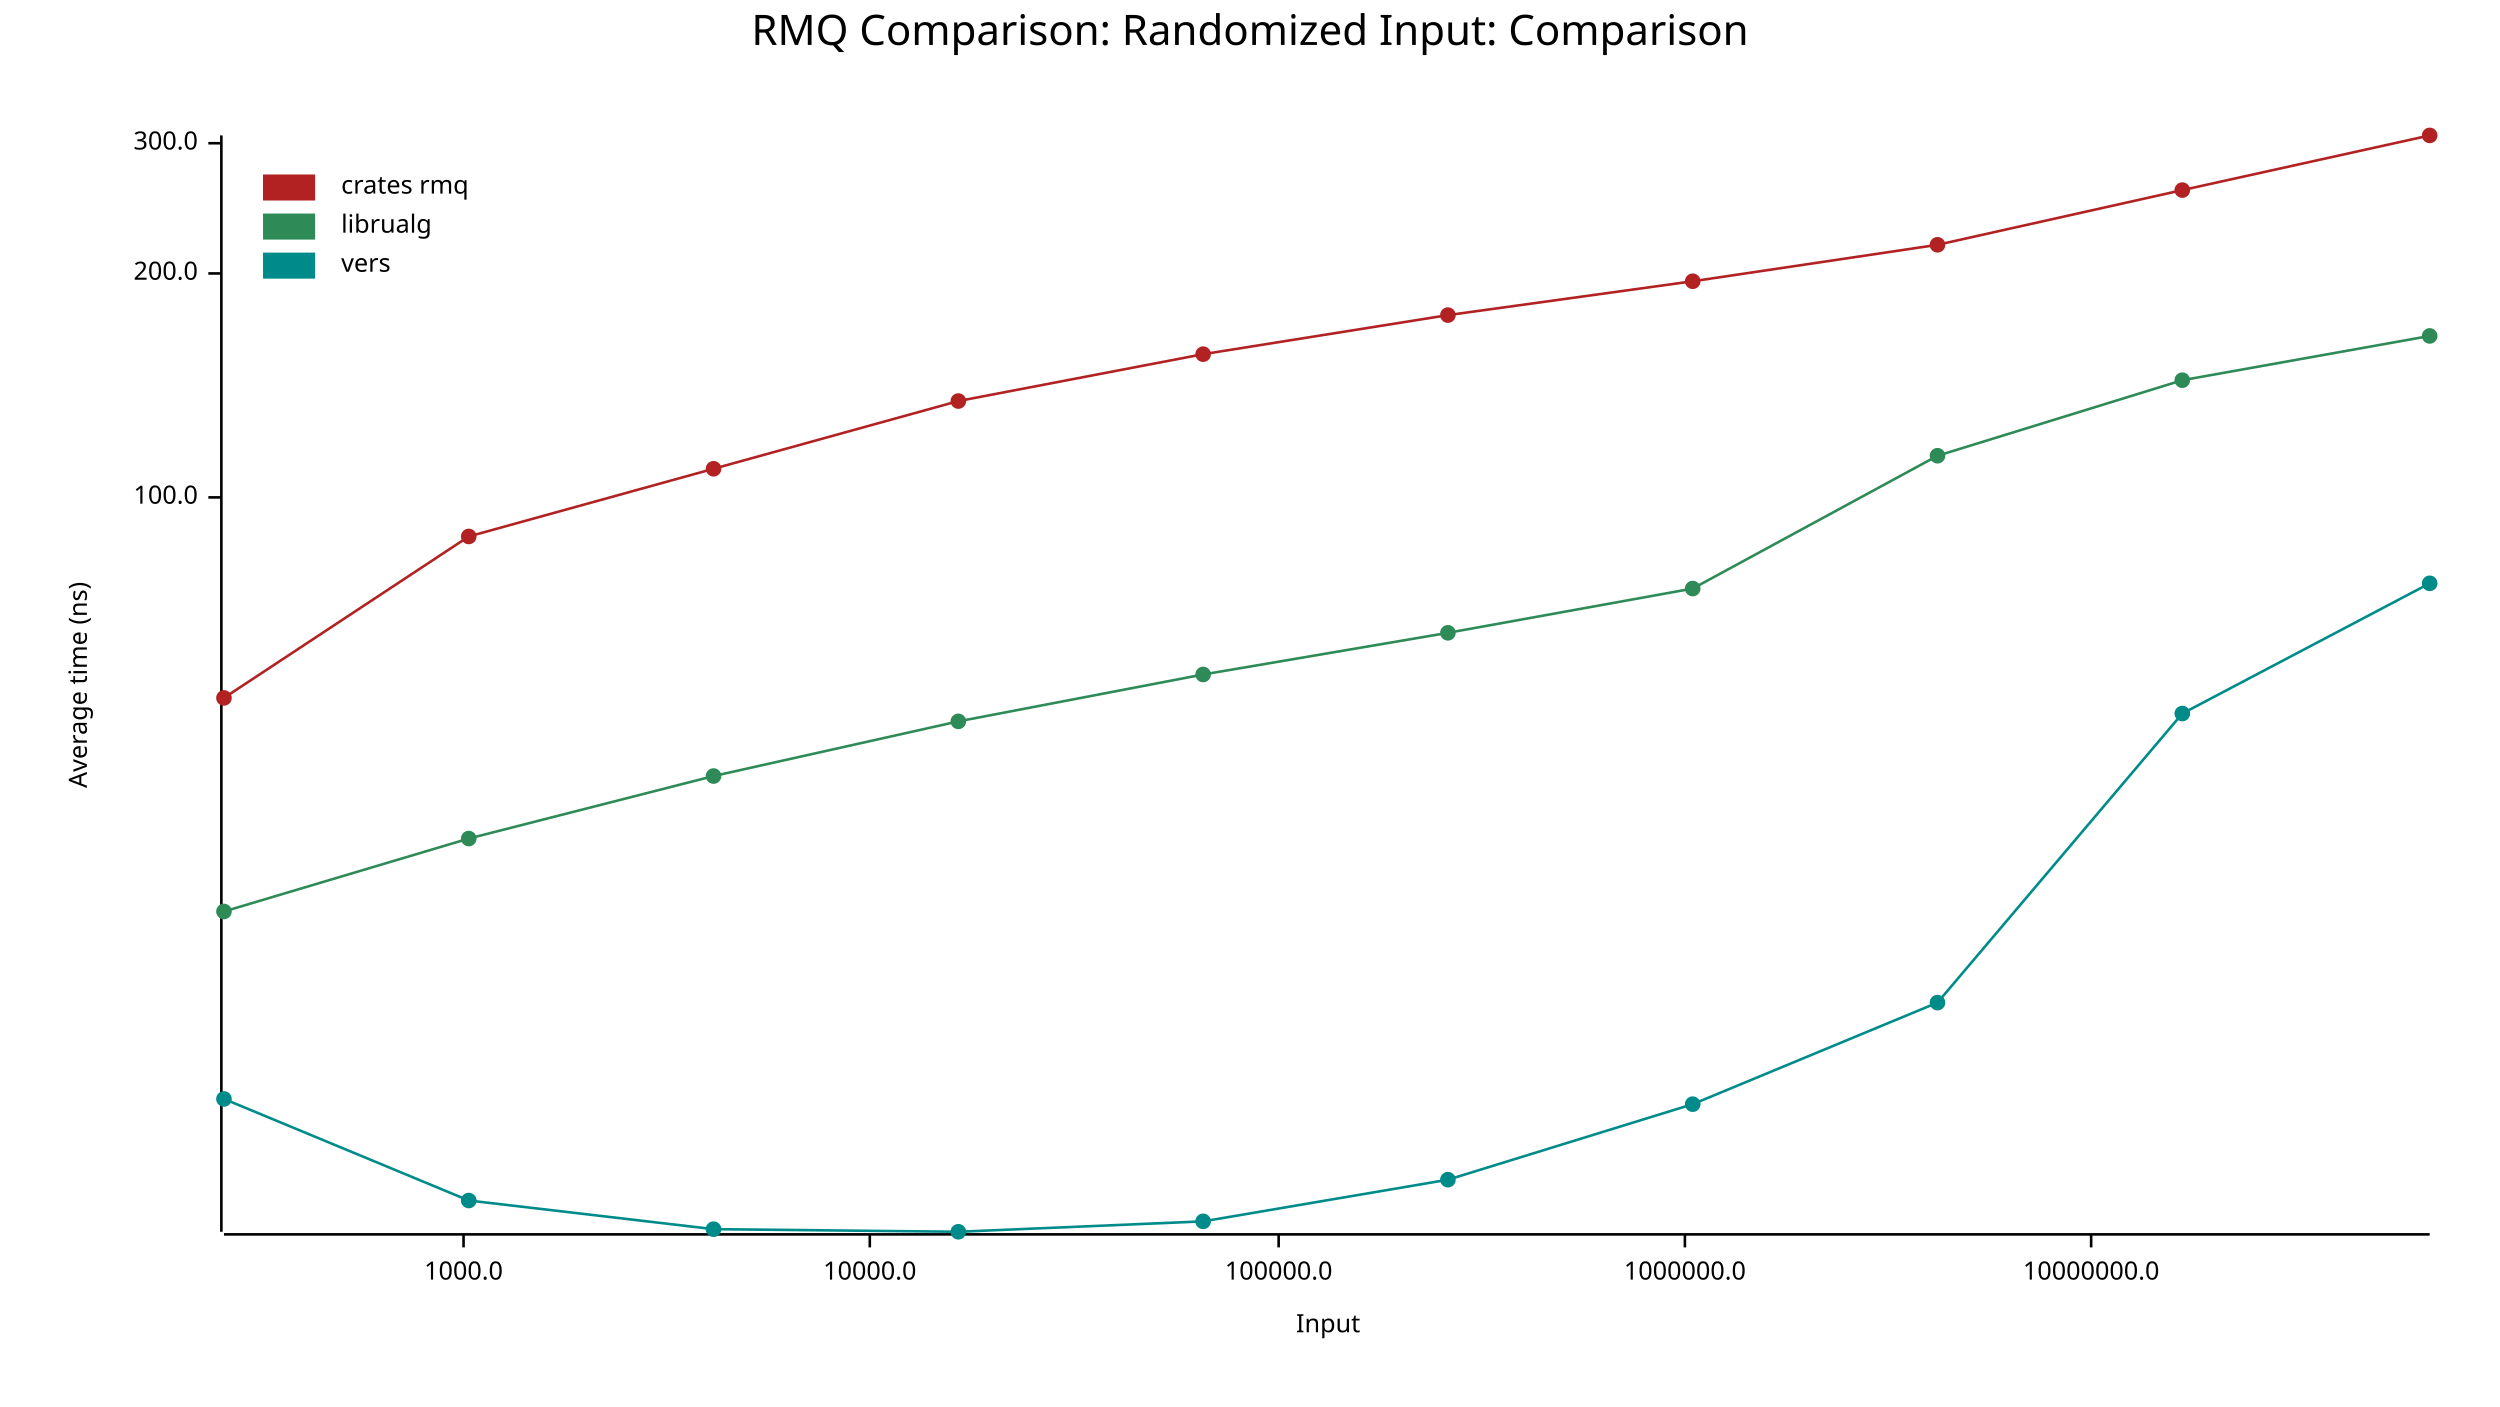
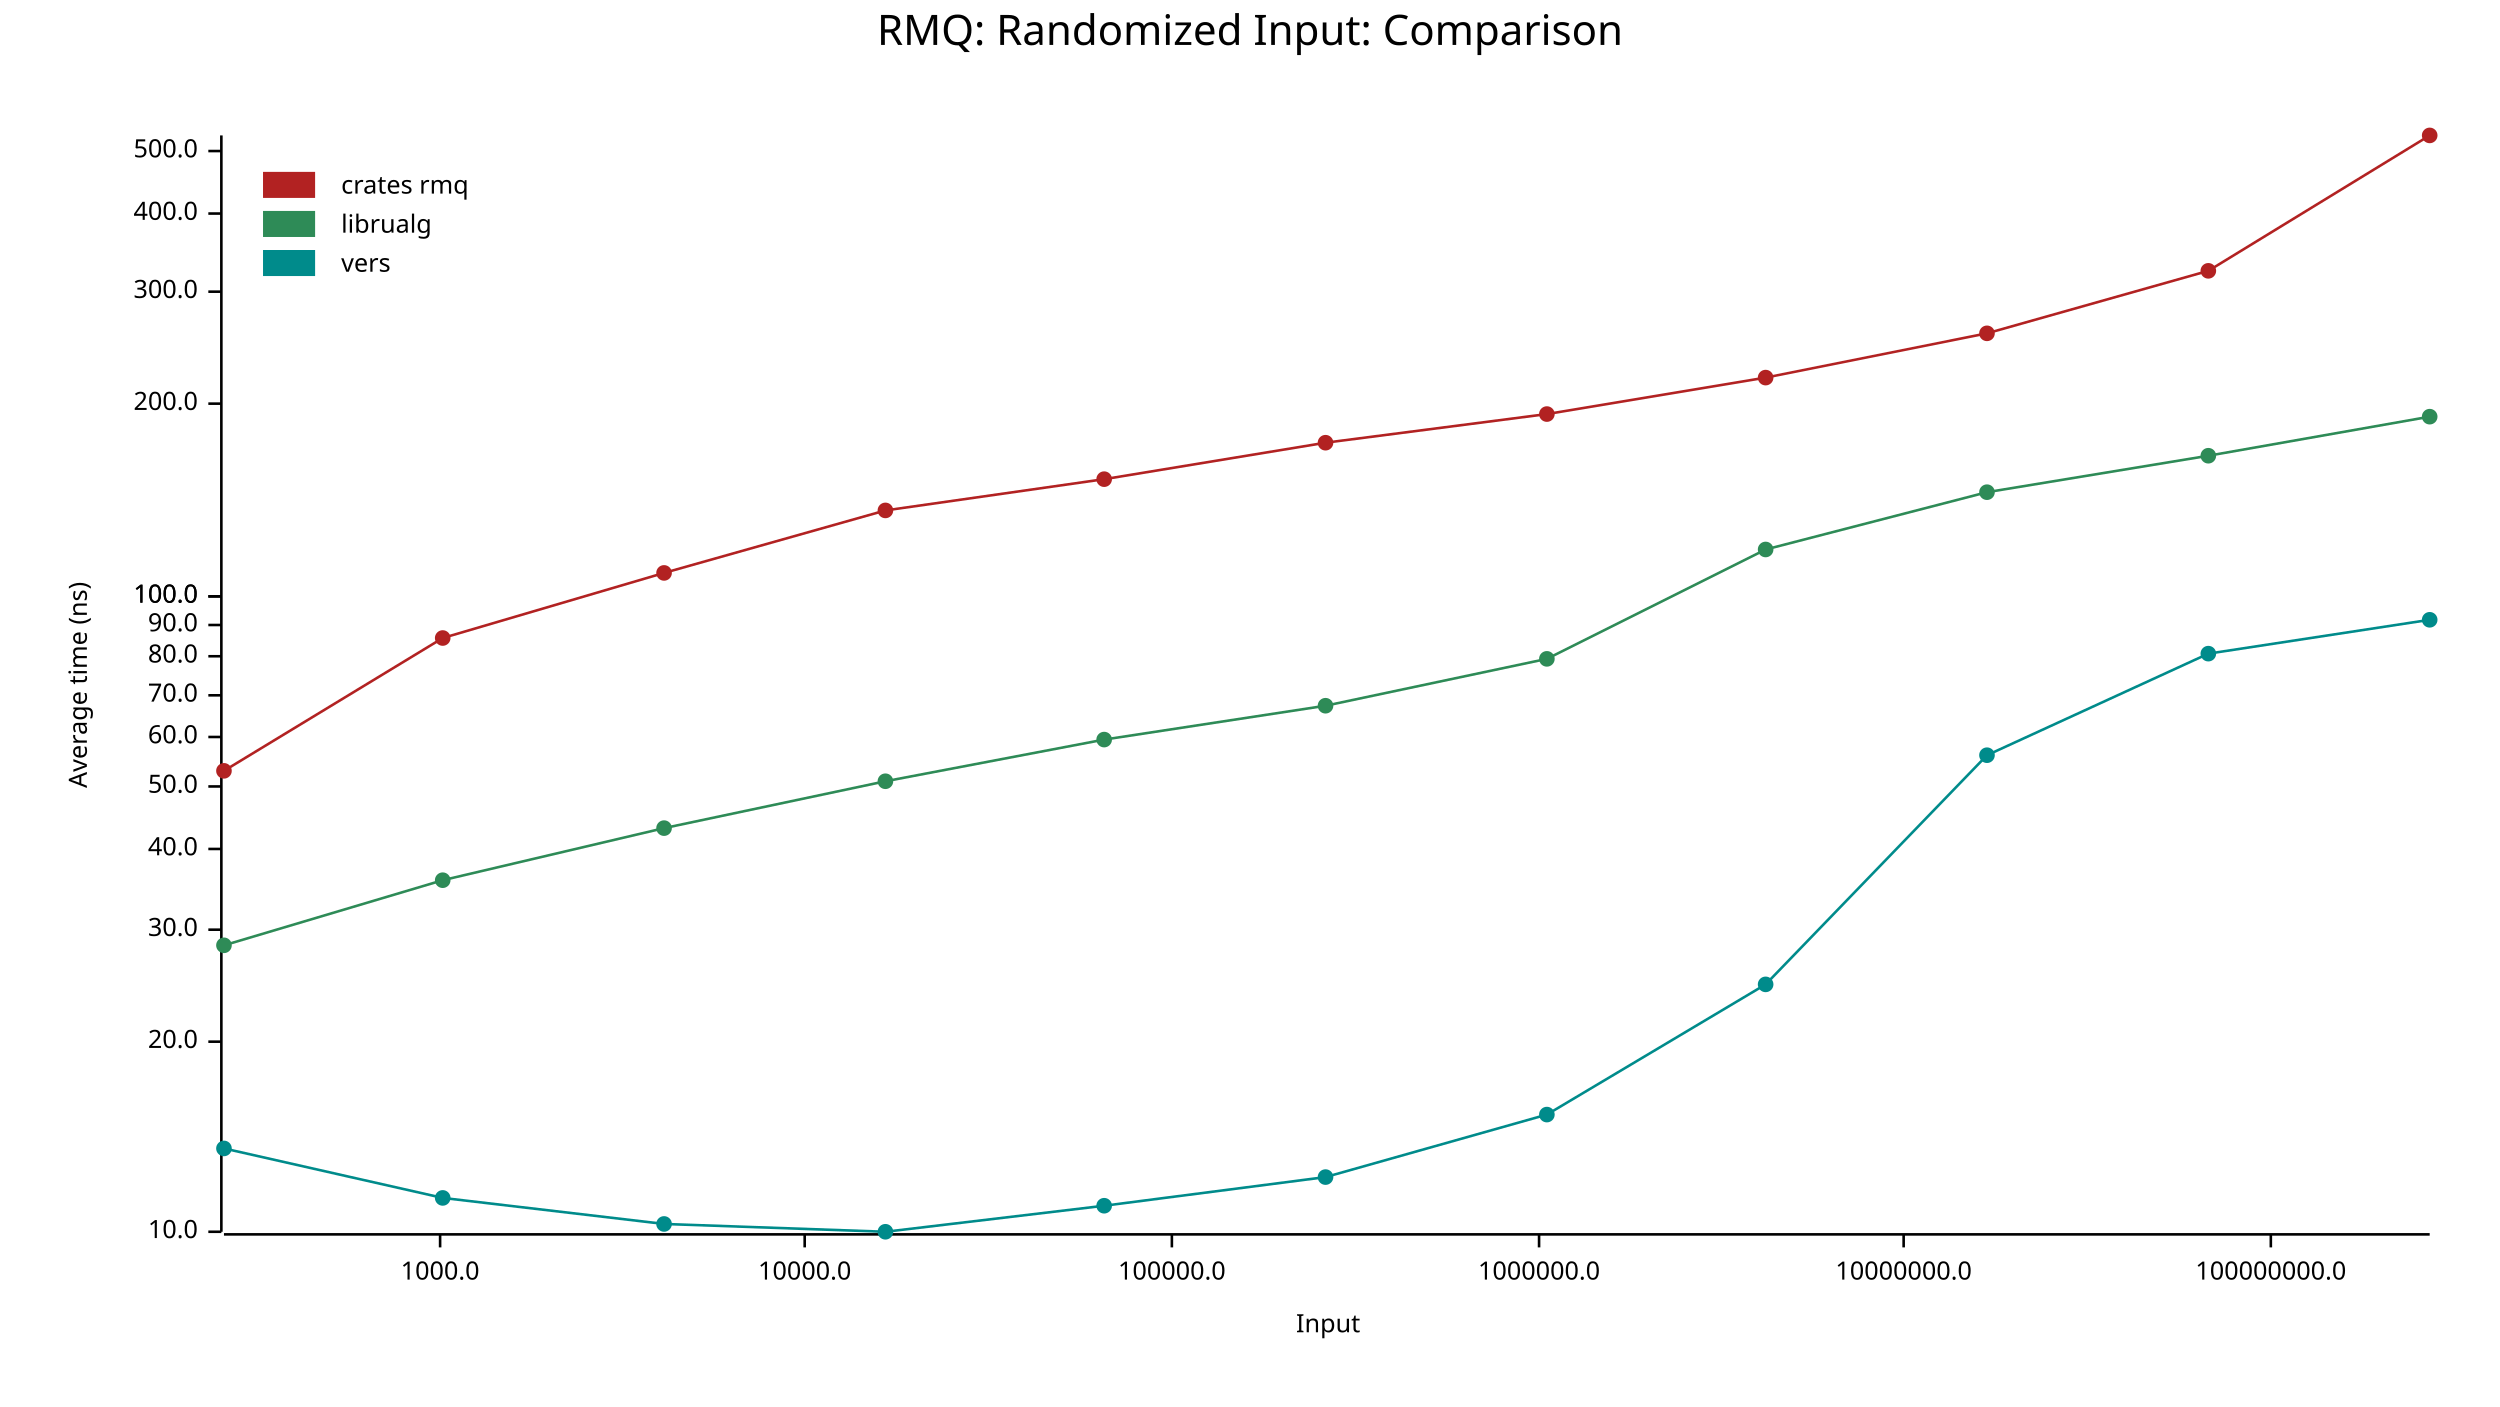
<svg xmlns="http://www.w3.org/2000/svg" width="960" height="540" viewBox="0 0 960 540" style="background-color: #FFFAF0;">
  <text x="480" y="5" dy="0.76em" text-anchor="middle" font-family="sans-serif" font-size="16.129" opacity="1" fill="#000000">
- RMQ Comparison: Randomized Input: Comparison
+ RMQ: Randomized Input: Comparison
</text>
  <text x="26" y="263" dy="0.76em" text-anchor="middle" font-family="sans-serif" font-size="9.677" opacity="1" fill="#000000" transform="rotate(270, 26, 263)">
Average time (ns)
</text>
  <text x="510" y="514" dy="-0.5ex" text-anchor="middle" font-family="sans-serif" font-size="9.677" opacity="1" fill="#000000">
Input
</text>
  <polyline fill="none" opacity="1" stroke="#000000" stroke-width="1" points="85,52 85,473 " />
-   <text x="76" y="191" dy="0.5ex" text-anchor="end" font-family="sans-serif" font-size="9.677" opacity="1" fill="#000000">
+   <text x="76" y="473" dy="0.5ex" text-anchor="end" font-family="sans-serif" font-size="9.677" opacity="1" fill="#000000">
+ 10.0
+ </text>
+   <polyline fill="none" opacity="1" stroke="#000000" stroke-width="1" points="80,473 85,473 " />
+   <text x="76" y="400" dy="0.5ex" text-anchor="end" font-family="sans-serif" font-size="9.677" opacity="1" fill="#000000">
+ 20.0
+ </text>
+   <polyline fill="none" opacity="1" stroke="#000000" stroke-width="1" points="80,400 85,400 " />
+   <text x="76" y="357" dy="0.5ex" text-anchor="end" font-family="sans-serif" font-size="9.677" opacity="1" fill="#000000">
+ 30.0
+ </text>
+   <polyline fill="none" opacity="1" stroke="#000000" stroke-width="1" points="80,357 85,357 " />
+   <text x="76" y="326" dy="0.5ex" text-anchor="end" font-family="sans-serif" font-size="9.677" opacity="1" fill="#000000">
+ 40.0
+ </text>
+   <polyline fill="none" opacity="1" stroke="#000000" stroke-width="1" points="80,326 85,326 " />
+   <text x="76" y="302" dy="0.5ex" text-anchor="end" font-family="sans-serif" font-size="9.677" opacity="1" fill="#000000">
+ 50.0
+ </text>
+   <polyline fill="none" opacity="1" stroke="#000000" stroke-width="1" points="80,302 85,302 " />
+   <text x="76" y="283" dy="0.5ex" text-anchor="end" font-family="sans-serif" font-size="9.677" opacity="1" fill="#000000">
+ 60.0
+ </text>
+   <polyline fill="none" opacity="1" stroke="#000000" stroke-width="1" points="80,283 85,283 " />
+   <text x="76" y="267" dy="0.5ex" text-anchor="end" font-family="sans-serif" font-size="9.677" opacity="1" fill="#000000">
+ 70.0
+ </text>
+   <polyline fill="none" opacity="1" stroke="#000000" stroke-width="1" points="80,267 85,267 " />
+   <text x="76" y="252" dy="0.5ex" text-anchor="end" font-family="sans-serif" font-size="9.677" opacity="1" fill="#000000">
+ 80.0
+ </text>
+   <polyline fill="none" opacity="1" stroke="#000000" stroke-width="1" points="80,252 85,252 " />
+   <text x="76" y="240" dy="0.5ex" text-anchor="end" font-family="sans-serif" font-size="9.677" opacity="1" fill="#000000">
+ 90.0
+ </text>
+   <polyline fill="none" opacity="1" stroke="#000000" stroke-width="1" points="80,240 85,240 " />
+   <text x="76" y="229" dy="0.5ex" text-anchor="end" font-family="sans-serif" font-size="9.677" opacity="1" fill="#000000">
100.0
</text>
-   <polyline fill="none" opacity="1" stroke="#000000" stroke-width="1" points="80,191 85,191 " />
-   <text x="76" y="105" dy="0.5ex" text-anchor="end" font-family="sans-serif" font-size="9.677" opacity="1" fill="#000000">
+   <polyline fill="none" opacity="1" stroke="#000000" stroke-width="1" points="80,229 85,229 " />
+   <text x="76" y="229" dy="0.5ex" text-anchor="end" font-family="sans-serif" font-size="9.677" opacity="1" fill="#000000">
+ 100.0
+ </text>
+   <polyline fill="none" opacity="1" stroke="#000000" stroke-width="1" points="80,229 85,229 " />
+   <text x="76" y="155" dy="0.5ex" text-anchor="end" font-family="sans-serif" font-size="9.677" opacity="1" fill="#000000">
200.0
</text>
-   <polyline fill="none" opacity="1" stroke="#000000" stroke-width="1" points="80,105 85,105 " />
-   <text x="76" y="55" dy="0.5ex" text-anchor="end" font-family="sans-serif" font-size="9.677" opacity="1" fill="#000000">
+   <polyline fill="none" opacity="1" stroke="#000000" stroke-width="1" points="80,155 85,155 " />
+   <text x="76" y="112" dy="0.5ex" text-anchor="end" font-family="sans-serif" font-size="9.677" opacity="1" fill="#000000">
300.0
</text>
-   <polyline fill="none" opacity="1" stroke="#000000" stroke-width="1" points="80,55 85,55 " />
+   <polyline fill="none" opacity="1" stroke="#000000" stroke-width="1" points="80,112 85,112 " />
+   <text x="76" y="82" dy="0.5ex" text-anchor="end" font-family="sans-serif" font-size="9.677" opacity="1" fill="#000000">
+ 400.0
+ </text>
+   <polyline fill="none" opacity="1" stroke="#000000" stroke-width="1" points="80,82 85,82 " />
+   <text x="76" y="58" dy="0.5ex" text-anchor="end" font-family="sans-serif" font-size="9.677" opacity="1" fill="#000000">
+ 500.0
+ </text>
+   <polyline fill="none" opacity="1" stroke="#000000" stroke-width="1" points="80,58 85,58 " />
  <polyline fill="none" opacity="1" stroke="#000000" stroke-width="1" points="86,474 933,474 " />
-   <text x="178" y="484" dy="0.76em" text-anchor="middle" font-family="sans-serif" font-size="9.677" opacity="1" fill="#000000">
+   <text x="169" y="484" dy="0.76em" text-anchor="middle" font-family="sans-serif" font-size="9.677" opacity="1" fill="#000000">
1000.0
</text>
-   <polyline fill="none" opacity="1" stroke="#000000" stroke-width="1" points="178,474 178,479 " />
-   <text x="334" y="484" dy="0.76em" text-anchor="middle" font-family="sans-serif" font-size="9.677" opacity="1" fill="#000000">
+   <polyline fill="none" opacity="1" stroke="#000000" stroke-width="1" points="169,474 169,479 " />
+   <text x="309" y="484" dy="0.76em" text-anchor="middle" font-family="sans-serif" font-size="9.677" opacity="1" fill="#000000">
10000.0
</text>
-   <polyline fill="none" opacity="1" stroke="#000000" stroke-width="1" points="334,474 334,479 " />
-   <text x="491" y="484" dy="0.76em" text-anchor="middle" font-family="sans-serif" font-size="9.677" opacity="1" fill="#000000">
+   <polyline fill="none" opacity="1" stroke="#000000" stroke-width="1" points="309,474 309,479 " />
+   <text x="450" y="484" dy="0.76em" text-anchor="middle" font-family="sans-serif" font-size="9.677" opacity="1" fill="#000000">
100000.0
</text>
-   <polyline fill="none" opacity="1" stroke="#000000" stroke-width="1" points="491,474 491,479 " />
-   <text x="647" y="484" dy="0.76em" text-anchor="middle" font-family="sans-serif" font-size="9.677" opacity="1" fill="#000000">
+   <polyline fill="none" opacity="1" stroke="#000000" stroke-width="1" points="450,474 450,479 " />
+   <text x="591" y="484" dy="0.76em" text-anchor="middle" font-family="sans-serif" font-size="9.677" opacity="1" fill="#000000">
1000000.0
</text>
-   <polyline fill="none" opacity="1" stroke="#000000" stroke-width="1" points="647,474 647,479 " />
-   <text x="803" y="484" dy="0.76em" text-anchor="middle" font-family="sans-serif" font-size="9.677" opacity="1" fill="#000000">
+   <polyline fill="none" opacity="1" stroke="#000000" stroke-width="1" points="591,474 591,479 " />
+   <text x="731" y="484" dy="0.76em" text-anchor="middle" font-family="sans-serif" font-size="9.677" opacity="1" fill="#000000">
10000000.0
</text>
-   <polyline fill="none" opacity="1" stroke="#000000" stroke-width="1" points="803,474 803,479 " />
-   <circle cx="86" cy="268" r="3" opacity="1" fill="#B22222" stroke="none" stroke-width="1" />
-   <circle cx="180" cy="206" r="3" opacity="1" fill="#B22222" stroke="none" stroke-width="1" />
-   <circle cx="274" cy="180" r="3" opacity="1" fill="#B22222" stroke="none" stroke-width="1" />
-   <circle cx="368" cy="154" r="3" opacity="1" fill="#B22222" stroke="none" stroke-width="1" />
-   <circle cx="462" cy="136" r="3" opacity="1" fill="#B22222" stroke="none" stroke-width="1" />
-   <circle cx="556" cy="121" r="3" opacity="1" fill="#B22222" stroke="none" stroke-width="1" />
-   <circle cx="650" cy="108" r="3" opacity="1" fill="#B22222" stroke="none" stroke-width="1" />
-   <circle cx="744" cy="94" r="3" opacity="1" fill="#B22222" stroke="none" stroke-width="1" />
-   <circle cx="838" cy="73" r="3" opacity="1" fill="#B22222" stroke="none" stroke-width="1" />
+   <polyline fill="none" opacity="1" stroke="#000000" stroke-width="1" points="731,474 731,479 " />
+   <text x="872" y="484" dy="0.76em" text-anchor="middle" font-family="sans-serif" font-size="9.677" opacity="1" fill="#000000">
+ 100000000.0
+ </text>
+   <polyline fill="none" opacity="1" stroke="#000000" stroke-width="1" points="872,474 872,479 " />
+   <circle cx="86" cy="296" r="3" opacity="1" fill="#B22222" stroke="none" stroke-width="1" />
+   <circle cx="170" cy="245" r="3" opacity="1" fill="#B22222" stroke="none" stroke-width="1" />
+   <circle cx="255" cy="220" r="3" opacity="1" fill="#B22222" stroke="none" stroke-width="1" />
+   <circle cx="340" cy="196" r="3" opacity="1" fill="#B22222" stroke="none" stroke-width="1" />
+   <circle cx="424" cy="184" r="3" opacity="1" fill="#B22222" stroke="none" stroke-width="1" />
+   <circle cx="509" cy="170" r="3" opacity="1" fill="#B22222" stroke="none" stroke-width="1" />
+   <circle cx="594" cy="159" r="3" opacity="1" fill="#B22222" stroke="none" stroke-width="1" />
+   <circle cx="678" cy="145" r="3" opacity="1" fill="#B22222" stroke="none" stroke-width="1" />
+   <circle cx="763" cy="128" r="3" opacity="1" fill="#B22222" stroke="none" stroke-width="1" />
+   <circle cx="848" cy="104" r="3" opacity="1" fill="#B22222" stroke="none" stroke-width="1" />
  <circle cx="933" cy="52" r="3" opacity="1" fill="#B22222" stroke="none" stroke-width="1" />
-   <polyline fill="none" opacity="1" stroke="#B22222" stroke-width="1" points="86,268 180,206 274,180 368,154 462,136 556,121 650,108 744,94 838,73 933,52 " />
-   <circle cx="86" cy="350" r="3" opacity="1" fill="#2E8B57" stroke="none" stroke-width="1" />
-   <circle cx="180" cy="322" r="3" opacity="1" fill="#2E8B57" stroke="none" stroke-width="1" />
-   <circle cx="274" cy="298" r="3" opacity="1" fill="#2E8B57" stroke="none" stroke-width="1" />
-   <circle cx="368" cy="277" r="3" opacity="1" fill="#2E8B57" stroke="none" stroke-width="1" />
-   <circle cx="462" cy="259" r="3" opacity="1" fill="#2E8B57" stroke="none" stroke-width="1" />
-   <circle cx="556" cy="243" r="3" opacity="1" fill="#2E8B57" stroke="none" stroke-width="1" />
-   <circle cx="650" cy="226" r="3" opacity="1" fill="#2E8B57" stroke="none" stroke-width="1" />
-   <circle cx="744" cy="175" r="3" opacity="1" fill="#2E8B57" stroke="none" stroke-width="1" />
-   <circle cx="838" cy="146" r="3" opacity="1" fill="#2E8B57" stroke="none" stroke-width="1" />
-   <circle cx="933" cy="129" r="3" opacity="1" fill="#2E8B57" stroke="none" stroke-width="1" />
-   <polyline fill="none" opacity="1" stroke="#2E8B57" stroke-width="1" points="86,350 180,322 274,298 368,277 462,259 556,243 650,226 744,175 838,146 933,129 " />
-   <circle cx="86" cy="422" r="3" opacity="1" fill="#008B8B" stroke="none" stroke-width="1" />
-   <circle cx="180" cy="461" r="3" opacity="1" fill="#008B8B" stroke="none" stroke-width="1" />
-   <circle cx="274" cy="472" r="3" opacity="1" fill="#008B8B" stroke="none" stroke-width="1" />
-   <circle cx="368" cy="473" r="3" opacity="1" fill="#008B8B" stroke="none" stroke-width="1" />
-   <circle cx="462" cy="469" r="3" opacity="1" fill="#008B8B" stroke="none" stroke-width="1" />
-   <circle cx="556" cy="453" r="3" opacity="1" fill="#008B8B" stroke="none" stroke-width="1" />
-   <circle cx="650" cy="424" r="3" opacity="1" fill="#008B8B" stroke="none" stroke-width="1" />
-   <circle cx="744" cy="385" r="3" opacity="1" fill="#008B8B" stroke="none" stroke-width="1" />
-   <circle cx="838" cy="274" r="3" opacity="1" fill="#008B8B" stroke="none" stroke-width="1" />
-   <circle cx="933" cy="224" r="3" opacity="1" fill="#008B8B" stroke="none" stroke-width="1" />
-   <polyline fill="none" opacity="1" stroke="#008B8B" stroke-width="1" points="86,422 180,461 274,472 368,473 462,469 556,453 650,424 744,385 838,274 933,224 " />
+   <polyline fill="none" opacity="1" stroke="#B22222" stroke-width="1" points="86,296 170,245 255,220 340,196 424,184 509,170 594,159 678,145 763,128 848,104 933,52 " />
+   <circle cx="86" cy="363" r="3" opacity="1" fill="#2E8B57" stroke="none" stroke-width="1" />
+   <circle cx="170" cy="338" r="3" opacity="1" fill="#2E8B57" stroke="none" stroke-width="1" />
+   <circle cx="255" cy="318" r="3" opacity="1" fill="#2E8B57" stroke="none" stroke-width="1" />
+   <circle cx="340" cy="300" r="3" opacity="1" fill="#2E8B57" stroke="none" stroke-width="1" />
+   <circle cx="424" cy="284" r="3" opacity="1" fill="#2E8B57" stroke="none" stroke-width="1" />
+   <circle cx="509" cy="271" r="3" opacity="1" fill="#2E8B57" stroke="none" stroke-width="1" />
+   <circle cx="594" cy="253" r="3" opacity="1" fill="#2E8B57" stroke="none" stroke-width="1" />
+   <circle cx="678" cy="211" r="3" opacity="1" fill="#2E8B57" stroke="none" stroke-width="1" />
+   <circle cx="763" cy="189" r="3" opacity="1" fill="#2E8B57" stroke="none" stroke-width="1" />
+   <circle cx="848" cy="175" r="3" opacity="1" fill="#2E8B57" stroke="none" stroke-width="1" />
+   <circle cx="933" cy="160" r="3" opacity="1" fill="#2E8B57" stroke="none" stroke-width="1" />
+   <polyline fill="none" opacity="1" stroke="#2E8B57" stroke-width="1" points="86,363 170,338 255,318 340,300 424,284 509,271 594,253 678,211 763,189 848,175 933,160 " />
+   <circle cx="86" cy="441" r="3" opacity="1" fill="#008B8B" stroke="none" stroke-width="1" />
+   <circle cx="170" cy="460" r="3" opacity="1" fill="#008B8B" stroke="none" stroke-width="1" />
+   <circle cx="255" cy="470" r="3" opacity="1" fill="#008B8B" stroke="none" stroke-width="1" />
+   <circle cx="340" cy="473" r="3" opacity="1" fill="#008B8B" stroke="none" stroke-width="1" />
+   <circle cx="424" cy="463" r="3" opacity="1" fill="#008B8B" stroke="none" stroke-width="1" />
+   <circle cx="509" cy="452" r="3" opacity="1" fill="#008B8B" stroke="none" stroke-width="1" />
+   <circle cx="594" cy="428" r="3" opacity="1" fill="#008B8B" stroke="none" stroke-width="1" />
+   <circle cx="678" cy="378" r="3" opacity="1" fill="#008B8B" stroke="none" stroke-width="1" />
+   <circle cx="763" cy="290" r="3" opacity="1" fill="#008B8B" stroke="none" stroke-width="1" />
+   <circle cx="848" cy="251" r="3" opacity="1" fill="#008B8B" stroke="none" stroke-width="1" />
+   <circle cx="933" cy="238" r="3" opacity="1" fill="#008B8B" stroke="none" stroke-width="1" />
+   <polyline fill="none" opacity="1" stroke="#008B8B" stroke-width="1" points="86,441 170,460 255,470 340,473 424,463 509,452 594,428 678,378 763,290 848,251 933,238 " />
  <text x="131" y="67" dy="0.76em" text-anchor="start" font-family="sans-serif" font-size="9.677" opacity="1" fill="#000000">
crates rmq
</text>
  <text x="131" y="82" dy="0.76em" text-anchor="start" font-family="sans-serif" font-size="9.677" opacity="1" fill="#000000">
librualg
</text>
  <text x="131" y="97" dy="0.76em" text-anchor="start" font-family="sans-serif" font-size="9.677" opacity="1" fill="#000000">
vers
</text>
-   <rect x="101" y="67" width="20" height="10" opacity="1" fill="#B22222" stroke="none" />
-   <rect x="101" y="82" width="20" height="10" opacity="1" fill="#2E8B57" stroke="none" />
-   <rect x="101" y="97" width="20" height="10" opacity="1" fill="#008B8B" stroke="none" />
+   <rect x="101" y="66" width="20" height="10" opacity="1" fill="#B22222" stroke="none" />
+   <rect x="101" y="81" width="20" height="10" opacity="1" fill="#2E8B57" stroke="none" />
+   <rect x="101" y="96" width="20" height="10" opacity="1" fill="#008B8B" stroke="none" />
</svg>
